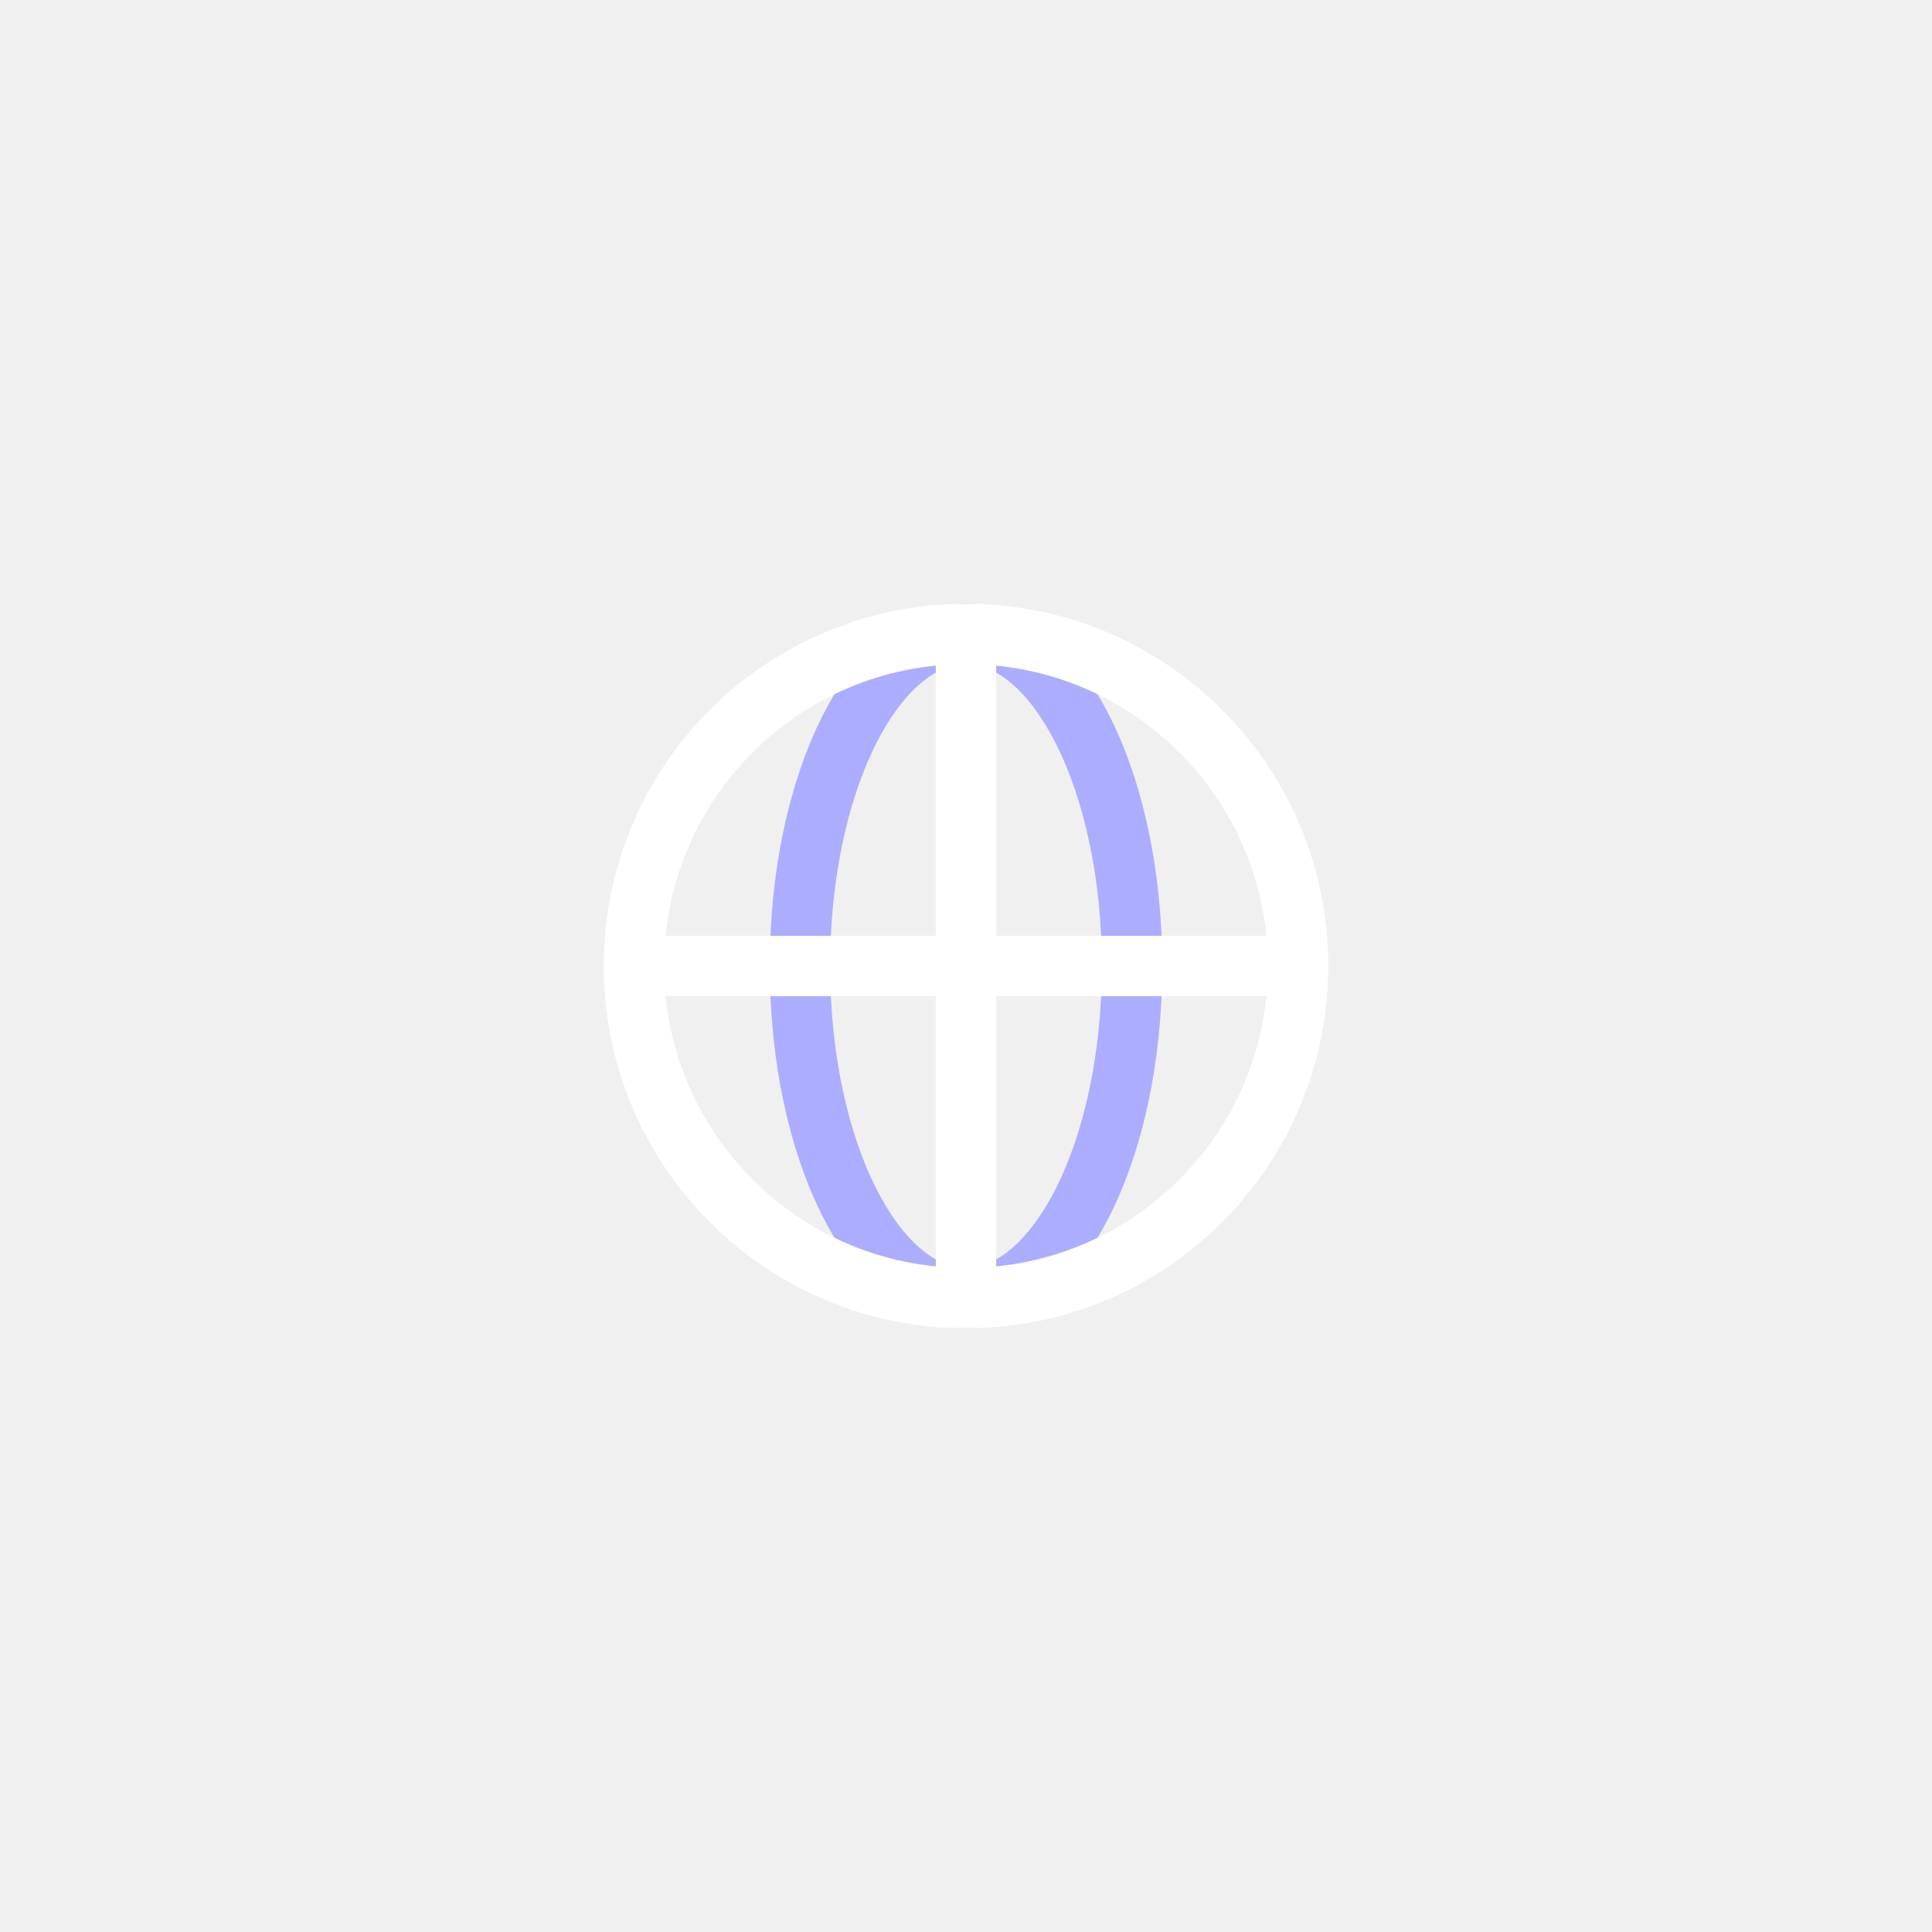
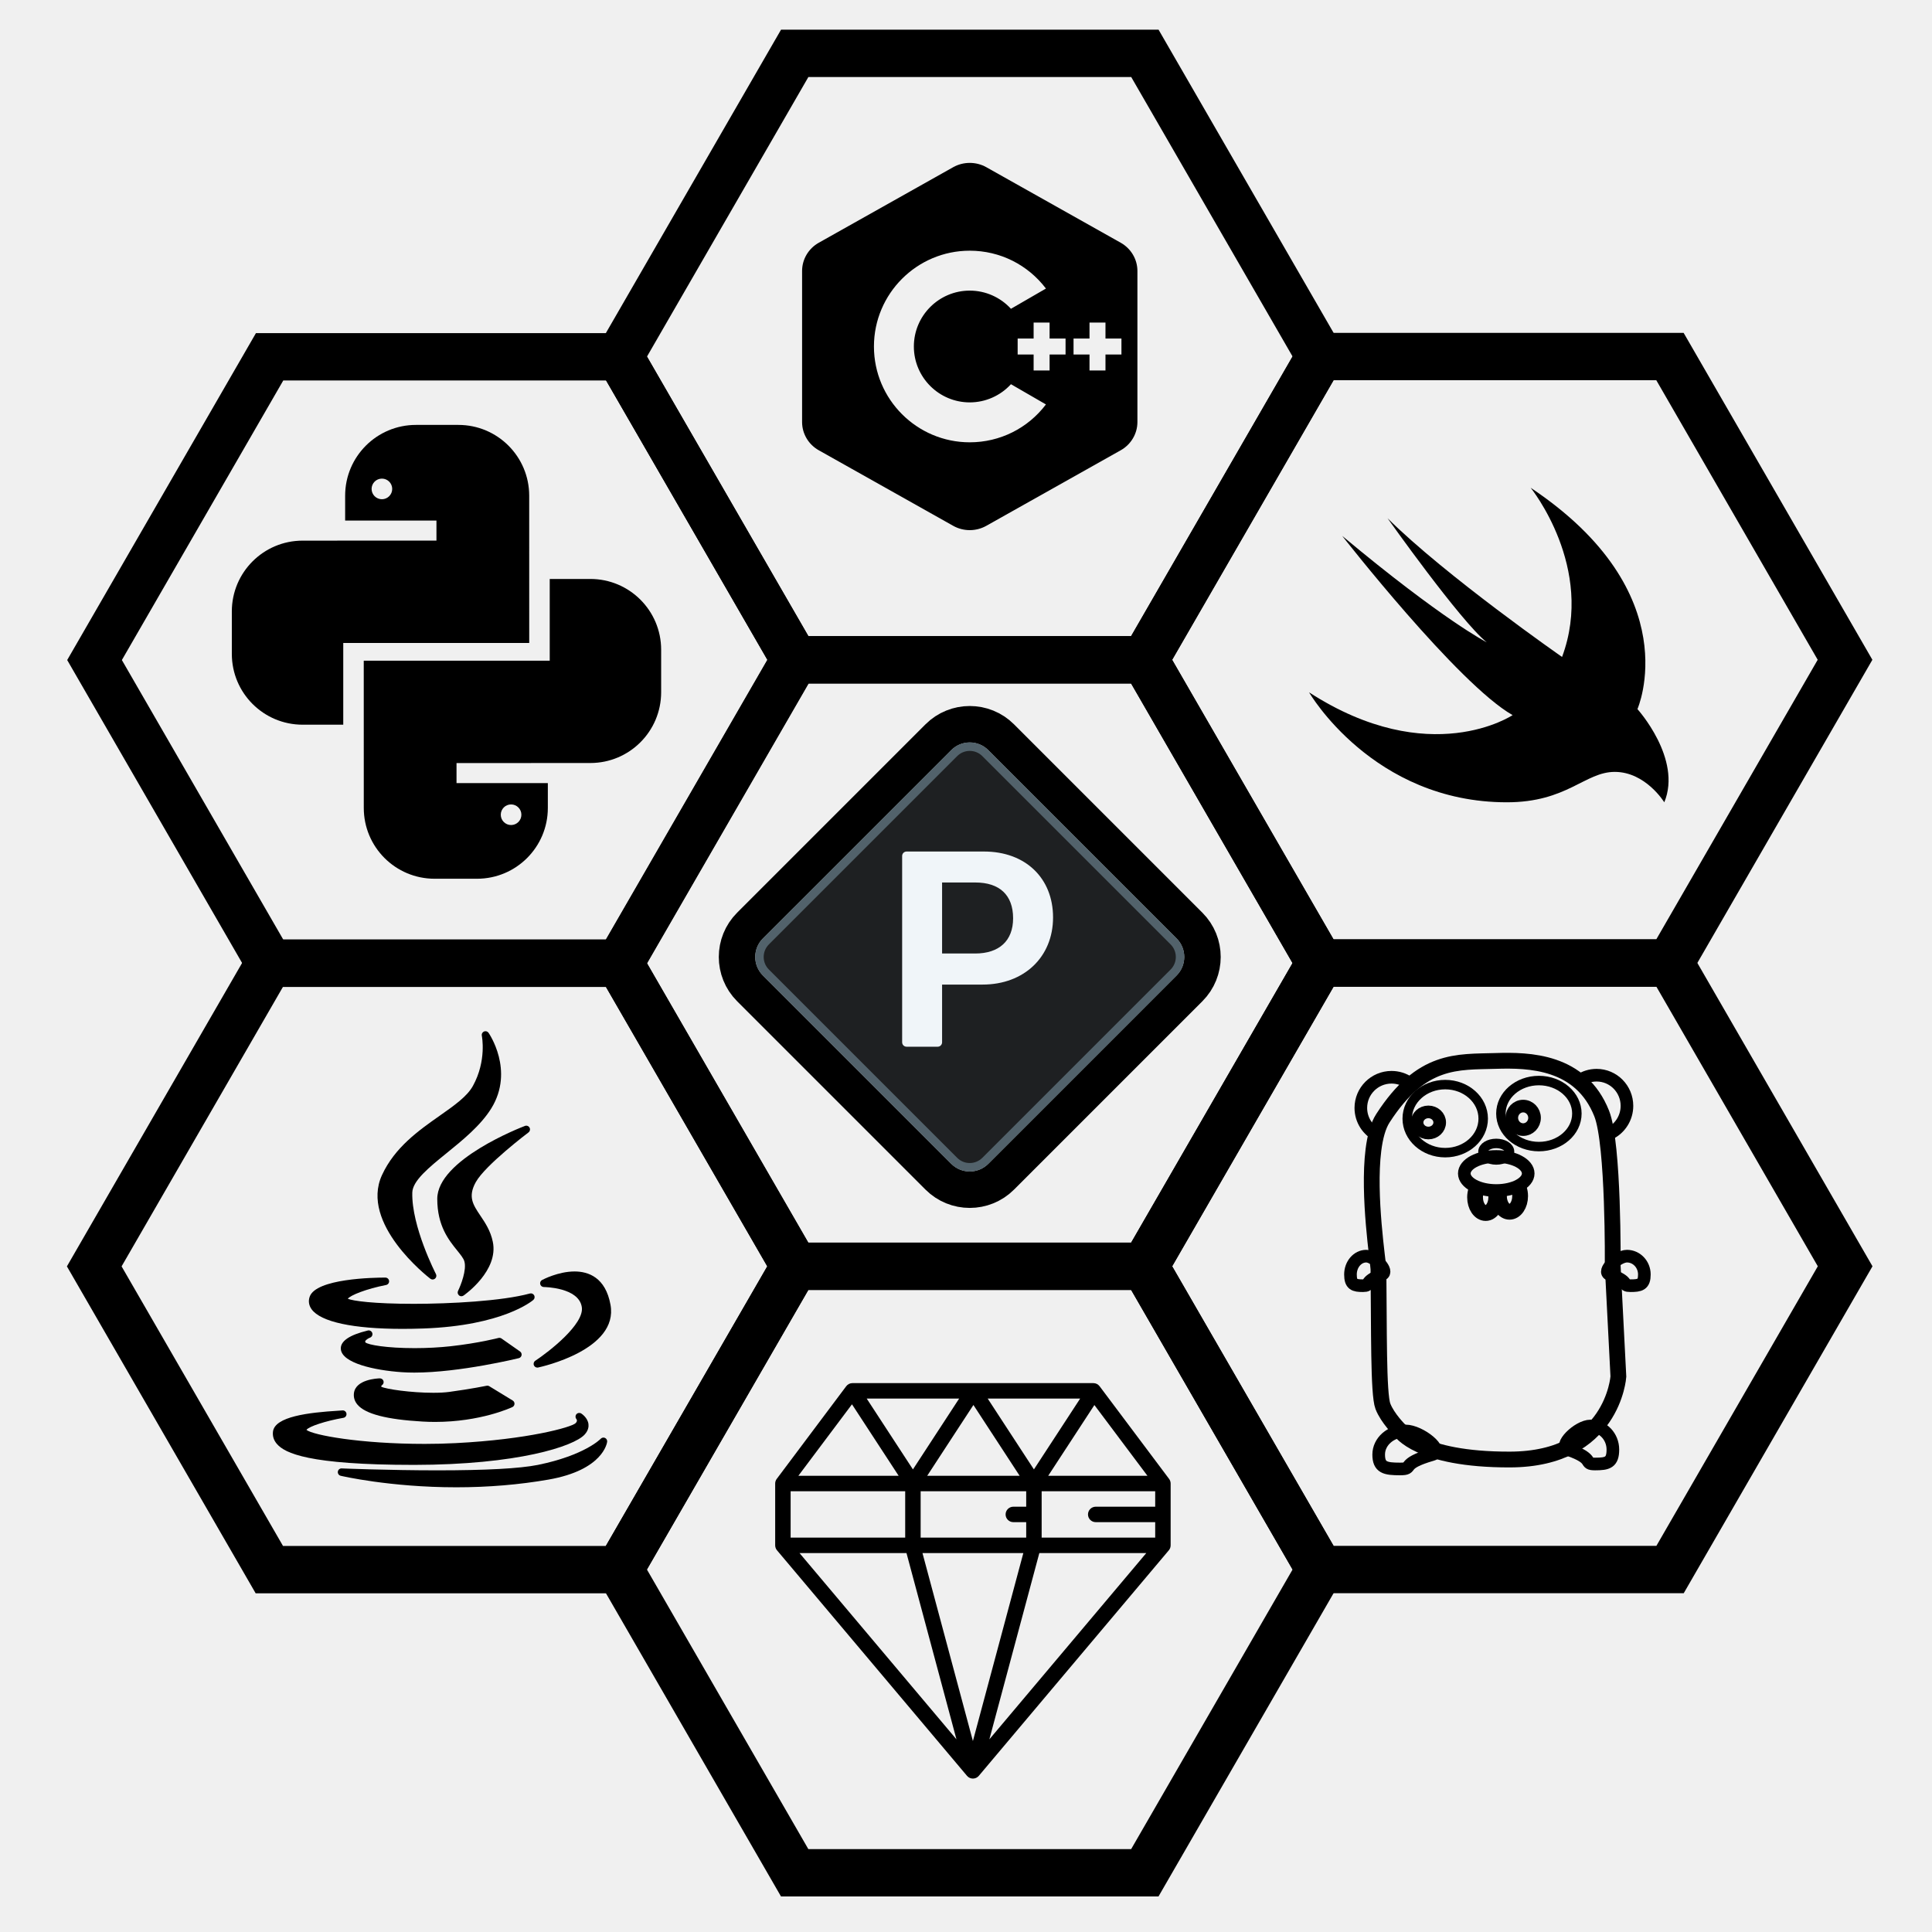
- <svg xmlns="http://www.w3.org/2000/svg" width="64" height="64">
-   <g stroke-width="2" fill="none" fill-rule="evenodd">
-     <ellipse stroke="#ACADFF" stroke-linecap="square" cx="32" cy="32" rx="5.5" ry="11" />
-     <path d="M32 21v22M21 32h22" stroke="#FFF" />
-     <circle stroke="#FFF" stroke-linecap="square" cx="32" cy="32" r="11" />
+ <svg xmlns="http://www.w3.org/2000/svg" version="1.1" id="Layer_1" x="0px" y="0px" viewBox="0 0 612 612" enable-background="new 0 0 612 612" xml:space="preserve">
+   <g>
+     <g>
+       <path fill="#000" d="M518.692,224.619c0,0,16.234-36.709-33.828-70.117c0,0,20.498,25.316,9.949,53.6    c0,0-36.78-25.594-55.286-43.949c0,0,23.124,32.646,31.424,39.309c0,0-13.801-7.012-45.778-33.707    c0,0,36.682,46.965,53.976,56.773c0,0-26.17,17.551-64.474-7.217c0,0,20.148,34.832,62.653,34.832    c19.109,0,24.71-9.631,34.176-9.631c9.793,0,15.692,9.631,15.692,9.631C532.913,240.355,518.692,224.619,518.692,224.619z" />
+     </g>
+   </g>
+   <path fill="#000" d="M355.014,76.894l-42.589-23.938c-3.23-1.807-7.242-1.807-10.473,0l-42.589,23.938  c-3.26,1.828-5.285,5.256-5.285,8.932v47.873c0,3.676,2.025,7.104,5.285,8.932l42.589,23.938c1.62,0.908,3.429,1.363,5.236,1.363  s3.615-0.455,5.236-1.363l42.589-23.938c3.26-1.828,5.285-5.256,5.285-8.932V85.826C360.299,82.15,358.273,78.722,355.014,76.894z   M307.188,140.111c-16.735,0-30.349-13.613-30.349-30.35c0-16.734,13.613-30.348,30.349-30.348c9.563,0,18.395,4.436,24.135,11.992  l-11.084,6.412c-3.33-3.645-8.062-5.76-13.051-5.76c-9.761,0-17.703,7.943-17.703,17.703c0,9.762,7.942,17.705,17.703,17.705  c4.989,0,9.721-2.115,13.051-5.76l11.084,6.41C325.583,135.675,316.751,140.111,307.188,140.111z M337.537,112.291h-5.058v5.059  h-5.059v-5.059h-5.059v-5.059h5.059v-5.057h5.059v5.057h5.058V112.291z M355.24,112.291h-5.058v5.059h-5.059v-5.059h-5.058v-5.059  h5.058v-5.057h5.059v5.057h5.058V112.291z" />
+   <g id="XMLID_7_">
+     <path id="XMLID_8_" fill="#000" d="M139.292,353.423c-6.676,4.693-14.242,10.016-18.296,18.82   c-7.042,15.359,14.409,32.115,15.326,32.822c0.213,0.164,0.468,0.246,0.722,0.246c0.27,0,0.54-0.094,0.76-0.277   c0.425-0.355,0.546-0.961,0.291-1.453c-0.077-0.15-7.777-15.105-7.491-25.836c0.102-3.736,5.331-7.975,10.867-12.463   c5.071-4.111,10.819-8.771,14.182-14.221c7.383-11.996-0.823-23.793-0.906-23.912c-0.326-0.457-0.927-0.623-1.442-0.396   c-0.514,0.227-0.798,0.781-0.681,1.33c0.017,0.078,1.613,7.881-2.828,15.918C147.966,347.322,143.947,350.15,139.292,353.423z" />
+     <path id="XMLID_9_" fill="#000" d="M167.418,358.712c0.471-0.355,0.609-1.002,0.324-1.518c-0.285-0.516-0.907-0.744-1.458-0.535   c-1.134,0.432-27.771,10.697-27.771,23.105c0,8.551,3.653,13.068,6.32,16.367c1.047,1.295,1.95,2.412,2.247,3.367   c0.838,2.748-1.147,7.717-1.981,9.4c-0.241,0.482-0.123,1.07,0.286,1.422c0.222,0.193,0.498,0.289,0.774,0.289   c0.235,0,0.472-0.07,0.676-0.213c0.458-0.318,11.193-7.908,9.268-17.053c-0.717-3.477-2.425-6.016-3.932-8.256   c-2.335-3.473-4.021-5.98-1.463-10.613C153.707,369.074,167.281,358.816,167.418,358.712z" />
+     <path id="XMLID_10_" fill="#000" d="M98.082,410.808c-0.457,1.367-0.241,2.723,0.623,3.924   c2.887,4.008,13.116,6.215,28.801,6.215c0.001,0,0.001,0,0.002,0c2.125,0,4.37-0.041,6.668-0.123   c25.079-0.898,34.38-8.711,34.764-9.043c0.418-0.361,0.53-0.965,0.27-1.453c-0.26-0.486-0.821-0.732-1.357-0.584   c-8.832,2.41-25.325,3.268-36.764,3.268c-12.801,0-19.32-0.922-20.916-1.604c0.819-1.125,5.87-3.133,12.129-4.363   c0.598-0.117,1.009-0.67,0.95-1.275c-0.06-0.607-0.569-1.07-1.179-1.07C118.404,404.699,100.004,404.994,98.082,410.808z" />
+     <path id="XMLID_11_" fill="#000" d="M182,402.763c-5.173,0-10.078,2.592-10.284,2.701c-0.479,0.256-0.721,0.805-0.59,1.33   c0.132,0.527,0.605,0.896,1.147,0.898c0.11,0,11.034,0.09,12.023,6.33c0.876,5.385-10.336,14.109-14.73,17.018   c-0.475,0.314-0.659,0.922-0.439,1.445c0.187,0.447,0.622,0.727,1.092,0.727c0.082,0,0.165-0.008,0.247-0.027   c1.043-0.223,25.51-5.613,22.924-19.861C191.812,404.593,186.325,402.763,182,402.763z" />
+     <path id="XMLID_12_" fill="#000" d="M165.22,429.296c0.085-0.457-0.105-0.92-0.485-1.186l-5.867-4.109   c-0.286-0.201-0.647-0.266-0.983-0.176c-0.061,0.018-6.196,1.629-15.104,2.619c-3.535,0.395-7.495,0.605-11.452,0.605   c-8.905,0-14.728-1.047-15.575-1.814c-0.113-0.215-0.077-0.314-0.057-0.367c0.154-0.43,0.98-0.939,1.512-1.141   c0.588-0.217,0.905-0.855,0.722-1.455c-0.182-0.6-0.8-0.953-1.411-0.807c-5.885,1.42-8.763,3.408-8.553,5.902   c0.372,4.426,10.624,6.699,19.291,7.299c1.246,0.086,2.594,0.129,4.005,0.129c0.001,0,0.001,0,0.002,0   c14.412,0,32.888-4.521,33.073-4.568C164.79,430.117,165.134,429.753,165.22,429.296z" />
+     <path id="XMLID_13_" fill="#000" d="M120.989,438.796c0.444-0.289,0.642-0.838,0.484-1.344s-0.63-0.838-1.162-0.832   c-0.789,0.021-7.717,0.334-8.202,4.746c-0.147,1.316,0.23,2.521,1.123,3.578c2.487,2.949,9.203,4.699,20.526,5.357   c1.34,0.08,2.7,0.121,4.045,0.121c14.395,0,24.091-4.508,24.497-4.699c0.394-0.186,0.653-0.572,0.676-1.008   c0.023-0.434-0.194-0.848-0.565-1.074l-7.415-4.525c-0.257-0.158-0.565-0.209-0.859-0.148c-0.047,0.008-4.754,0.986-11.858,1.951   c-1.345,0.182-3.028,0.273-5.003,0.273c-7.097,0-14.991-1.158-16.504-1.918C120.749,439.132,120.777,438.953,120.989,438.796z" />
+     <path id="XMLID_14_" fill="#000" d="M131.093,464.033c32.974-0.029,50.671-5.893,54.081-9.584   c1.207-1.305,1.337-2.541,1.234-3.348c-0.253-1.986-2.062-3.203-2.268-3.336c-0.495-0.318-1.159-0.234-1.545,0.211   c-0.385,0.445-0.395,1.096-0.008,1.541c0.208,0.268,0.328,0.715-0.28,1.324c-1.363,1.273-15.109,5.137-37.998,6.297   c-3.135,0.162-6.424,0.246-9.773,0.246c-20.493,0-35.49-2.805-37.459-4.443c0.759-1.09,6.063-2.832,11.705-3.816   c0.636-0.111,1.065-0.709,0.967-1.348c-0.099-0.637-0.687-1.076-1.329-0.992c-0.159,0.021-0.698,0.055-1.324,0.092   c-9.309,0.568-20.066,1.836-20.627,6.633c-0.17,1.461,0.264,2.787,1.291,3.941c2.514,2.824,9.74,6.58,43.331,6.58   C131.093,464.033,131.093,464.033,131.093,464.033z" />
+     <path id="XMLID_15_" fill="#000" d="M191.65,455.49c-0.465-0.217-1.016-0.105-1.365,0.27c-0.048,0.051-5.006,5.234-19.911,8.279   c-5.707,1.143-16.418,1.723-31.837,1.723c-15.449,0-30.147-0.607-30.294-0.613c-0.614-0.031-1.14,0.416-1.223,1.02   c-0.083,0.605,0.306,1.176,0.899,1.314c0.153,0.037,15.558,3.646,36.621,3.646c10.103,0,19.933-0.82,29.219-2.439   c17.315-3.035,18.527-11.621,18.57-11.984C192.39,456.195,192.116,455.707,191.65,455.49z" />
+   </g>
+   <g>
+     <path fill="#000" d="M167.634,157.022c0-12.384-10.039-22.423-22.426-22.423h-13.454c-12.387,0-22.423,10.039-22.423,22.423   v7.876h28.925v6.342l-42.397,0.019c-12.384,0-22.422,10.039-22.422,22.426v13.454c0,12.384,10.039,22.423,22.422,22.423h12.874   v-25.886h58.911L167.634,157.022z M120.977,158.141c-1.804,0-3.266-1.462-3.266-3.264c0-1.803,1.461-3.266,3.266-3.266   c1.801,0,3.263,1.463,3.263,3.266C124.24,156.679,122.778,158.141,120.977,158.141z" />
+     <path fill="#000" d="M187.011,183.397h-12.874v25.887h-58.912l0.01,46.652c0,12.385,10.039,22.423,22.426,22.423h13.454   c12.387,0,22.423-10.038,22.423-22.423v-7.876h-28.925v-6.342l42.397-0.019c12.384,0,22.423-10.038,22.423-22.425v-13.454   C209.434,193.436,199.396,183.397,187.011,183.397z M161.893,254.818c1.804,0,3.266,1.462,3.266,3.263   c0,1.803-1.462,3.266-3.266,3.266c-1.801,0-3.263-1.463-3.263-3.266C158.63,256.28,160.092,254.818,161.893,254.818z" />
+   </g>
+   <g>
+     <g>
+       <path fill="#000" d="M370.331,468.472c0.002,0-22.017-29.361-22.017-29.361c-0.463-0.617-1.188-0.979-1.958-0.979H270.02    c-0.77,0-1.494,0.361-1.957,0.979l-22.018,29.361c-0.307,0.409-0.492,0.916-0.492,1.467v19.573c0,0.601,0.218,1.149,0.577,1.576    l60.188,71.444c0.464,0.551,1.149,0.869,1.87,0.869c0.723,0,1.406-0.318,1.871-0.869c0,0,60.188-71.444,60.188-71.444    c0.359-0.427,0.577-0.976,0.577-1.576v-19.573C370.823,469.388,370.639,468.881,370.331,468.472z M346.67,445.074l16.813,22.418    h-31.447L346.67,445.074z M342.163,443.025l-14.646,22.438l-14.646-22.438H342.163z M320.992,482.171h4.078v4.895h-33.438v-14.681    h33.438v4.894h-4.078c-1.349,0-2.447,1.1-2.447,2.447S319.644,482.171,320.992,482.171z M322.998,467.492h-29.294l14.647-22.438    L322.998,467.492z M303.833,443.025l-14.646,22.438l-14.647-22.438H303.833z M269.881,444.842l14.786,22.649h-31.773    L269.881,444.842z M250.447,472.385h36.291v14.681h-36.291V472.385z M253.26,491.959h33.886l15.832,59.013L253.26,491.959z     M308.188,551.512l-15.977-59.553h31.952L308.188,551.512z M313.399,550.972l15.832-59.013h33.885L313.399,550.972z     M365.93,477.279h-18.839c-1.349,0-2.447,1.1-2.447,2.447s1.099,2.445,2.447,2.445h18.839v4.895h-35.966v-14.681h35.966V477.279z" />
+     </g>
+   </g>
+   <polygon fill="none" stroke="#000" stroke-width="15" stroke-miterlimit="10" points="251.728,401.119 196.268,305.059   251.728,208.999 362.648,208.999 418.109,305.059 362.648,401.119 " />
+   <polygon fill="none" stroke="#000" stroke-width="15" stroke-miterlimit="10" points="85.405,305.14 29.945,209.08   85.405,113.019 196.326,113.019 251.787,209.08 196.326,305.14 " />
+   <polygon fill="none" stroke="#000" stroke-width="15" stroke-miterlimit="10" points="251.743,209.015 196.283,112.955   251.743,16.894 362.664,16.894 418.125,112.955 362.664,209.015 " />
+   <polygon fill="none" stroke="#000" stroke-width="15" stroke-miterlimit="10" points="418.072,305.06 362.611,209   418.072,112.939 528.992,112.939 584.453,209 528.992,305.06 " />
+   <polygon fill="none" stroke="#000" stroke-width="15" stroke-miterlimit="10" points="418.107,497.18 362.646,401.12   418.107,305.06 529.027,305.06 584.488,401.12 529.027,497.18 " />
+   <polygon fill="none" stroke="#000" stroke-width="15" stroke-miterlimit="10" points="251.729,593.241 196.268,497.18   251.729,401.12 362.648,401.12 418.109,497.18 362.648,593.241 " />
+   <polygon fill="none" stroke="#000" stroke-width="15" stroke-miterlimit="10" points="85.316,497.21 29.855,401.15   85.316,305.091 196.236,305.091 251.697,401.15 196.236,497.21 " />
+   <g>
+     <path fill-rule="evenodd" clip-rule="evenodd" fill="none" stroke="#000" stroke-miterlimit="10" d="M481.572,398.723" />
+     <path fill-rule="evenodd" clip-rule="evenodd" fill="none" stroke="#000" stroke-miterlimit="10" d="M481.572,398.723" />
+     <path fill-rule="evenodd" clip-rule="evenodd" fill="none" stroke="#000" stroke-miterlimit="10" d="M440.152,403.931" />
+     <path fill="none" stroke="#000" stroke-width="5" stroke-miterlimit="10" d="M435.063,364.261   c-1.824,14.467,1.566,35.825,1.59,37.826c0.215,18.586-0.074,39.521,1.405,43.369c1.479,3.846,5.432,7.69,5.432,7.69   s5.725,9.263,34.823,9.187c32.616-0.085,34.341-26.279,34.341-26.279l-1.797-35.037c0,0,0.363-38.582-3.488-48.281   c-6.623-16.674-22.992-16.986-33.535-16.664c-12.283,0.375-23.508-0.854-35.775,18.16   C436.513,356.626,435.579,360.168,435.063,364.261" />
+     <path fill="none" stroke="#000" stroke-width="4" stroke-miterlimit="10" d="M437.79,403.714   c-6.277,2.393-3.265,3.555-6.026,3.555s-3.975-0.349-3.975-3.555c0-3.205,2.239-5.803,5.001-5.803S440.119,402.828,437.79,403.714z   " />
+     <ellipse fill="none" stroke="#000" stroke-width="3" stroke-miterlimit="10" cx="457.803" cy="354.348" rx="12.033" ry="10.778" />
+     <path fill="none" stroke="#000" stroke-width="4" stroke-miterlimit="10" d="M453.743,460.752   c-10.681,3.077-5.554,4.571-10.253,4.571s-6.763-0.447-6.763-4.571s3.81-7.468,8.509-7.468   C449.935,453.285,457.706,459.611,453.743,460.752z" />
+     <path fill="none" stroke="#000" stroke-width="4" stroke-miterlimit="10" d="M496.733,459.181   c8.899,3.077,4.628,4.572,8.544,4.572s5.635-0.447,5.635-4.572c0-4.123-3.174-7.467-7.09-7.467   C499.907,451.714,493.431,458.041,496.733,459.181z" />
+     <path fill="none" stroke="#000" stroke-width="4" stroke-miterlimit="10" d="M509.863,403.714   c6.918,2.393,3.598,3.555,6.641,3.555s4.381-0.349,4.381-3.555c0-3.205-2.467-5.803-5.512-5.803   C512.33,397.912,507.297,402.828,509.863,403.714z" />
+     <ellipse fill="none" stroke="#000" stroke-width="3" stroke-miterlimit="10" cx="487.475" cy="352.746" rx="12.033" ry="10.459" />
+     <path fill="none" stroke="#000" stroke-width="4" stroke-miterlimit="10" d="M436.53,359.685   c-3.232-1.578-5.458-4.895-5.458-8.73c0-5.363,4.353-9.711,9.721-9.711c2.014,0,3.883,0.611,5.435,1.658" />
+     <path fill="none" stroke="#000" stroke-width="4" stroke-miterlimit="10" d="M509.972,359.031   c3.196-1.578,5.397-4.895,5.397-8.73c0-5.363-4.303-9.712-9.613-9.712c-1.99,0-3.841,0.612-5.375,1.659" />
+     <ellipse fill="none" stroke="#000" stroke-width="4" stroke-miterlimit="10" cx="452.47" cy="355.561" rx="3.585" ry="3.345" />
+     <ellipse fill="none" stroke="#000" stroke-width="4" stroke-miterlimit="10" cx="482.493" cy="354.099" rx="3.605" ry="3.725" />
+     <path fill="none" stroke="#000" stroke-width="5" stroke-miterlimit="10" d="M473.858,378.01   c0.073,0.406,0.111,0.833,0.111,1.272c0,2.744-1.503,4.968-3.356,4.968s-3.355-2.224-3.355-4.968c0-0.765,0.117-1.489,0.325-2.137" />
+     <path fill="none" stroke="#000" stroke-width="5" stroke-miterlimit="10" d="M481.168,376.636   c0.232,0.675,0.363,1.438,0.363,2.248c0,2.742-1.502,4.967-3.355,4.967s-3.356-2.225-3.356-4.967c0-0.325,0.021-0.643,0.062-0.95" />
+     <ellipse fill="none" stroke="#000" stroke-width="4" stroke-miterlimit="10" cx="473.97" cy="371.726" rx="10.121" ry="5.395" />
+     <ellipse fill="none" stroke="#000" stroke-width="3" stroke-miterlimit="10" cx="473.97" cy="364.821" rx="4.206" ry="2.617" />
+   </g>
+   <g>
+     <path fill="#1E2022" fill-opacity="0" stroke="#000" stroke-width="11.565" d="M237.594,293.197l59.653-59.653   c5.49-5.49,14.394-5.491,19.885,0l59.652,59.653c5.49,5.491,5.49,14.394,0,19.884l-59.652,59.653   c-5.491,5.491-14.394,5.49-19.884,0l-59.653-59.653C232.104,307.59,232.103,298.688,237.594,293.197z" />
+     <g style="display:none;">
+       <line fill="none" stroke="#000" stroke-width="3" x1="241.074" y1="314.573" x2="245.051" y2="310.596" />
+       <line fill="none" stroke="#000" stroke-width="3" stroke-linecap="round" x1="241.074" y1="314.573" x2="243.063" y2="312.584" />
+       <line fill="none" stroke="#000" x1="235.108" y1="320.538" x2="245.051" y2="310.596" />
+       <line fill="none" stroke="#000" stroke-width="3" x1="246.045" y1="319.544" x2="250.022" y2="315.568" />
+       <line fill="none" stroke="#000" stroke-width="3" stroke-linecap="round" x1="246.045" y1="319.544" x2="248.034" y2="317.555" />
+       <line fill="none" stroke="#000" x1="240.08" y1="325.509" x2="250.022" y2="315.568" />
+       <line fill="none" stroke="#000" stroke-width="3" x1="251.016" y1="324.515" x2="254.993" y2="320.539" />
+       <line fill="none" stroke="#000" stroke-width="3" stroke-linecap="round" x1="251.016" y1="324.515" x2="253.005" y2="322.527" />
+       <line fill="none" stroke="#000" x1="245.051" y1="330.48" x2="254.993" y2="320.539" />
+       <line fill="none" stroke="#000" stroke-width="3" x1="255.987" y1="329.486" x2="259.964" y2="325.509" />
+       <line fill="none" stroke="#000" stroke-width="3" stroke-linecap="round" x1="255.987" y1="329.486" x2="257.976" y2="327.498" />
+       <line fill="none" stroke="#000" x1="250.021" y1="335.451" x2="259.964" y2="325.509" />
+       <line fill="none" stroke="#000" stroke-width="3" x1="260.958" y1="334.458" x2="264.935" y2="330.481" />
+       <line fill="none" stroke="#000" stroke-width="3" stroke-linecap="round" x1="260.958" y1="334.458" x2="262.947" y2="332.468" />
+       <line fill="none" stroke="#000" x1="254.993" y1="340.422" x2="264.935" y2="330.481" />
+       <line fill="none" stroke="#000" stroke-width="3" x1="265.93" y1="339.429" x2="269.907" y2="335.453" />
+       <line fill="none" stroke="#000" stroke-width="3" stroke-linecap="round" x1="265.93" y1="339.429" x2="267.918" y2="337.44" />
+       <line fill="none" stroke="#000" x1="259.965" y1="345.394" x2="269.907" y2="335.453" />
+       <line fill="none" stroke="#000" stroke-width="3" x1="270.9" y1="344.399" x2="274.877" y2="340.422" />
+       <line fill="none" stroke="#000" stroke-width="3" stroke-linecap="round" x1="270.9" y1="344.399" x2="272.889" y2="342.411" />
+       <line fill="none" stroke="#000" x1="264.935" y1="350.365" x2="274.877" y2="340.422" />
+       <line fill="none" stroke="#000" stroke-width="3" x1="275.872" y1="349.371" x2="279.848" y2="345.394" />
+       <line fill="none" stroke="#000" stroke-width="3" stroke-linecap="round" x1="275.872" y1="349.371" x2="277.86" y2="347.381" />
+       <line fill="none" stroke="#000" x1="269.906" y1="355.335" x2="279.848" y2="345.394" />
+       <line fill="none" stroke="#000" stroke-width="3" x1="280.843" y1="354.341" x2="284.819" y2="350.365" />
+       <line fill="none" stroke="#000" stroke-width="3" stroke-linecap="round" x1="280.843" y1="354.341" x2="282.832" y2="352.353" />
+       <line fill="none" stroke="#000" x1="274.877" y1="360.307" x2="284.819" y2="350.365" />
+       <line fill="none" stroke="#000" stroke-width="3" x1="285.814" y1="359.313" x2="289.791" y2="355.336" />
+       <line fill="none" stroke="#000" stroke-width="3" stroke-linecap="round" x1="285.814" y1="359.313" x2="287.803" y2="357.324" />
+       <line fill="none" stroke="#000" x1="279.849" y1="365.278" x2="289.791" y2="355.336" />
+       <line fill="none" stroke="#000" stroke-width="3" x1="290.785" y1="364.284" x2="294.762" y2="360.307" />
+       <line fill="none" stroke="#000" stroke-width="3" stroke-linecap="round" x1="290.785" y1="364.284" x2="292.774" y2="362.295" />
+       <line fill="none" stroke="#000" x1="284.82" y1="370.25" x2="294.762" y2="360.307" />
+       <line fill="none" stroke="#000" stroke-width="3" x1="295.755" y1="369.254" x2="299.732" y2="365.278" />
+       <line fill="none" stroke="#000" stroke-width="3" stroke-linecap="round" x1="295.755" y1="369.254" x2="297.744" y2="367.266" />
+       <line fill="none" stroke="#000" x1="289.79" y1="375.219" x2="299.732" y2="365.278" />
+       <line fill="none" stroke="#000" stroke-width="3" x1="314.646" y1="365.278" x2="316.634" y2="367.266" />
+       <line fill="none" stroke="#000" stroke-width="3" stroke-linecap="round" x1="318.622" y1="369.254" x2="316.634" y2="367.266" />
+       <line fill="none" stroke="#000" x1="314.646" y1="365.278" x2="324.588" y2="375.219" />
+       <line fill="none" stroke="#000" stroke-width="3" x1="319.617" y1="360.307" x2="321.604" y2="362.295" />
+       <line fill="none" stroke="#000" stroke-width="3" stroke-linecap="round" x1="323.593" y1="364.284" x2="321.604" y2="362.295" />
+       <line fill="none" stroke="#000" x1="319.617" y1="360.307" x2="329.559" y2="370.249" />
+       <line fill="none" stroke="#000" stroke-width="3" x1="324.588" y1="355.336" x2="326.576" y2="357.324" />
+       <line fill="none" stroke="#000" stroke-width="3" stroke-linecap="round" x1="328.564" y1="359.312" x2="326.576" y2="357.324" />
+       <line fill="none" stroke="#000" x1="324.588" y1="355.336" x2="334.529" y2="365.278" />
+       <line fill="none" stroke="#000" stroke-width="3" x1="329.56" y1="350.365" x2="331.547" y2="352.353" />
+       <line fill="none" stroke="#000" stroke-width="3" stroke-linecap="round" x1="333.535" y1="354.341" x2="331.547" y2="352.353" />
+       <line fill="none" stroke="#000" x1="329.56" y1="350.365" x2="339.501" y2="360.306" />
+       <line fill="none" stroke="#000" stroke-width="3" x1="334.53" y1="345.394" x2="336.519" y2="347.381" />
+       <line fill="none" stroke="#000" stroke-width="3" stroke-linecap="round" x1="338.507" y1="349.37" x2="336.519" y2="347.381" />
+       <line fill="none" stroke="#000" x1="334.53" y1="345.394" x2="344.472" y2="355.335" />
+       <line fill="none" stroke="#000" stroke-width="3" x1="339.501" y1="340.423" x2="341.489" y2="342.411" />
+       <line fill="none" stroke="#000" stroke-width="3" stroke-linecap="round" x1="343.478" y1="344.399" x2="341.489" y2="342.411" />
+       <line fill="none" stroke="#000" x1="339.501" y1="340.423" x2="349.442" y2="350.365" />
+       <line fill="none" stroke="#000" stroke-width="3" x1="344.473" y1="335.452" x2="346.46" y2="337.44" />
+       <line fill="none" stroke="#000" stroke-width="3" stroke-linecap="round" x1="348.448" y1="339.428" x2="346.46" y2="337.44" />
+       <line fill="none" stroke="#000" x1="344.473" y1="335.452" x2="354.414" y2="345.393" />
+       <line fill="none" stroke="#000" stroke-width="3" x1="349.443" y1="330.481" x2="351.432" y2="332.468" />
+       <line fill="none" stroke="#000" stroke-width="3" stroke-linecap="round" x1="353.42" y1="334.457" x2="351.432" y2="332.468" />
+       <line fill="none" stroke="#000" x1="349.443" y1="330.481" x2="359.385" y2="340.422" />
+       <line fill="none" stroke="#000" stroke-width="3" x1="354.414" y1="325.51" x2="356.402" y2="327.499" />
+       <line fill="none" stroke="#000" stroke-width="3" stroke-linecap="round" x1="358.39" y1="329.486" x2="356.402" y2="327.499" />
+       <line fill="none" stroke="#000" x1="354.414" y1="325.51" x2="364.355" y2="335.452" />
+       <line fill="none" stroke="#000" stroke-width="3" x1="359.386" y1="320.539" x2="361.374" y2="322.527" />
+       <line fill="none" stroke="#000" stroke-width="3" stroke-linecap="round" x1="363.361" y1="324.514" x2="361.374" y2="322.527" />
+       <line fill="none" stroke="#000" x1="359.386" y1="320.539" x2="369.327" y2="330.48" />
+       <line fill="none" stroke="#000" stroke-width="3" x1="364.357" y1="315.567" x2="366.345" y2="317.555" />
+       <line fill="none" stroke="#000" stroke-width="3" stroke-linecap="round" x1="368.333" y1="319.543" x2="366.345" y2="317.555" />
+       <line fill="none" stroke="#000" x1="364.357" y1="315.567" x2="374.299" y2="325.509" />
+       <line fill="none" stroke="#000" stroke-width="3" x1="369.327" y1="310.597" x2="371.315" y2="312.584" />
+       <line fill="none" stroke="#000" stroke-width="3" stroke-linecap="round" x1="373.304" y1="314.573" x2="371.315" y2="312.584" />
+       <line fill="none" stroke="#000" x1="369.327" y1="310.597" x2="379.269" y2="320.539" />
+       <line fill="none" stroke="#000" stroke-width="3" x1="241.074" y1="291.707" x2="245.051" y2="295.683" />
+       <line fill="none" stroke="#000" stroke-width="3" stroke-linecap="round" x1="241.074" y1="291.707" x2="243.063" y2="293.694" />
+       <line fill="none" stroke="#000" x1="235.109" y1="285.741" x2="245.051" y2="295.683" />
+       <line fill="none" stroke="#000" stroke-width="3" x1="246.045" y1="286.736" x2="250.022" y2="290.712" />
+       <line fill="none" stroke="#000" stroke-width="3" stroke-linecap="round" x1="246.045" y1="286.736" x2="248.033" y2="288.724" />
+       <line fill="none" stroke="#000" x1="240.08" y1="280.77" x2="250.022" y2="290.712" />
+       <line fill="none" stroke="#000" stroke-width="3" x1="251.017" y1="281.765" x2="254.993" y2="285.741" />
+       <line fill="none" stroke="#000" stroke-width="3" stroke-linecap="round" x1="251.017" y1="281.765" x2="253.004" y2="283.752" />
+       <line fill="none" stroke="#000" x1="245.051" y1="275.799" x2="254.993" y2="285.741" />
+       <line fill="none" stroke="#000" stroke-width="3" x1="255.988" y1="276.793" x2="259.964" y2="280.77" />
+       <line fill="none" stroke="#000" stroke-width="3" stroke-linecap="round" x1="255.988" y1="276.793" x2="257.976" y2="278.781" />
+       <line fill="none" stroke="#000" x1="250.022" y1="270.828" x2="259.964" y2="280.77" />
+       <line fill="none" stroke="#000" stroke-width="3" x1="260.959" y1="271.822" x2="264.936" y2="275.799" />
+       <line fill="none" stroke="#000" stroke-width="3" stroke-linecap="round" x1="260.959" y1="271.822" x2="262.947" y2="273.81" />
+       <line fill="none" stroke="#000" x1="254.993" y1="265.856" x2="264.936" y2="275.799" />
+       <line fill="none" stroke="#000" stroke-width="3" x1="265.93" y1="266.852" x2="269.906" y2="270.828" />
+       <line fill="none" stroke="#000" stroke-width="3" stroke-linecap="round" x1="265.93" y1="266.852" x2="267.917" y2="268.839" />
+       <line fill="none" stroke="#000" x1="259.964" y1="260.886" x2="269.906" y2="270.828" />
+       <line fill="none" stroke="#000" stroke-width="3" x1="270.901" y1="261.88" x2="274.877" y2="265.857" />
+       <line fill="none" stroke="#000" stroke-width="3" stroke-linecap="round" x1="270.901" y1="261.88" x2="272.889" y2="263.868" />
+       <line fill="none" stroke="#000" x1="264.935" y1="255.915" x2="274.877" y2="265.857" />
+       <line fill="none" stroke="#000" stroke-width="3" x1="275.872" y1="256.909" x2="279.849" y2="260.886" />
+       <line fill="none" stroke="#000" stroke-width="3" stroke-linecap="round" x1="275.872" y1="256.909" x2="277.86" y2="258.897" />
+       <line fill="none" stroke="#000" x1="269.906" y1="250.943" x2="279.849" y2="260.886" />
+       <line fill="none" stroke="#000" stroke-width="3" x1="280.842" y1="251.938" x2="284.819" y2="255.916" />
+       <line fill="none" stroke="#000" stroke-width="3" stroke-linecap="round" x1="280.842" y1="251.938" x2="282.831" y2="253.927" />
+       <line fill="none" stroke="#000" x1="274.877" y1="245.973" x2="284.819" y2="255.916" />
+       <line fill="none" stroke="#000" stroke-width="3" x1="285.814" y1="246.967" x2="289.791" y2="250.943" />
+       <line fill="none" stroke="#000" stroke-width="3" stroke-linecap="round" x1="285.814" y1="246.967" x2="287.802" y2="248.955" />
+       <line fill="none" stroke="#000" x1="279.849" y1="241.001" x2="289.791" y2="250.943" />
+       <line fill="none" stroke="#000" stroke-width="3" x1="290.785" y1="241.996" x2="294.762" y2="245.972" />
+       <line fill="none" stroke="#000" stroke-width="3" stroke-linecap="round" x1="290.785" y1="241.996" x2="292.773" y2="243.984" />
+       <line fill="none" stroke="#000" x1="284.82" y1="236.03" x2="294.762" y2="245.972" />
+       <line fill="none" stroke="#000" stroke-width="3" x1="295.756" y1="237.025" x2="299.732" y2="241.002" />
+       <line fill="none" stroke="#000" stroke-width="3" stroke-linecap="round" x1="295.756" y1="237.025" x2="297.744" y2="239.013" />
+       <line fill="none" stroke="#000" x1="289.79" y1="231.06" x2="299.732" y2="241.002" />
+       <line fill="none" stroke="#000" stroke-width="3" x1="314.646" y1="241.001" x2="316.634" y2="239.013" />
+       <line fill="none" stroke="#000" stroke-width="3" stroke-linecap="round" x1="318.622" y1="237.024" x2="316.634" y2="239.013" />
+       <line fill="none" stroke="#000" x1="314.646" y1="241.001" x2="324.587" y2="231.059" />
+       <line fill="none" stroke="#000" stroke-width="3" x1="319.617" y1="245.972" x2="321.605" y2="243.984" />
+       <line fill="none" stroke="#000" stroke-width="3" stroke-linecap="round" x1="323.594" y1="241.996" x2="321.605" y2="243.984" />
+       <line fill="none" stroke="#000" x1="319.617" y1="245.972" x2="329.559" y2="236.031" />
+       <line fill="none" stroke="#000" stroke-width="3" x1="324.588" y1="250.943" x2="326.576" y2="248.955" />
+       <line fill="none" stroke="#000" stroke-width="3" stroke-linecap="round" x1="328.564" y1="246.966" x2="326.576" y2="248.955" />
+       <line fill="none" stroke="#000" x1="324.588" y1="250.943" x2="334.529" y2="241.001" />
+       <line fill="none" stroke="#000" stroke-width="3" x1="329.559" y1="255.914" x2="331.547" y2="253.926" />
+       <line fill="none" stroke="#000" stroke-width="3" stroke-linecap="round" x1="333.535" y1="251.937" x2="331.547" y2="253.926" />
+       <line fill="none" stroke="#000" x1="329.559" y1="255.914" x2="339.5" y2="245.972" />
+       <line fill="none" stroke="#000" stroke-width="3" x1="334.53" y1="260.885" x2="336.519" y2="258.897" />
+       <line fill="none" stroke="#000" stroke-width="3" stroke-linecap="round" x1="338.507" y1="256.909" x2="336.519" y2="258.897" />
+       <line fill="none" stroke="#000" x1="334.53" y1="260.885" x2="344.472" y2="250.944" />
+       <line fill="none" stroke="#000" stroke-width="3" x1="339.502" y1="265.857" x2="341.49" y2="263.869" />
+       <line fill="none" stroke="#000" stroke-width="3" stroke-linecap="round" x1="343.479" y1="261.88" x2="341.49" y2="263.869" />
+       <line fill="none" stroke="#000" x1="339.502" y1="265.857" x2="349.443" y2="255.916" />
+       <line fill="none" stroke="#000" stroke-width="3" x1="344.473" y1="270.828" x2="346.46" y2="268.839" />
+       <line fill="none" stroke="#000" stroke-width="3" stroke-linecap="round" x1="348.449" y1="266.851" x2="346.46" y2="268.839" />
+       <line fill="none" stroke="#000" x1="344.473" y1="270.828" x2="354.414" y2="260.886" />
+       <line fill="none" stroke="#000" stroke-width="3" x1="349.443" y1="275.799" x2="351.432" y2="273.811" />
+       <line fill="none" stroke="#000" stroke-width="3" stroke-linecap="round" x1="353.42" y1="271.822" x2="351.432" y2="273.811" />
+       <line fill="none" stroke="#000" x1="349.443" y1="275.799" x2="359.385" y2="265.857" />
+       <line fill="none" stroke="#000" stroke-width="3" x1="354.414" y1="280.77" x2="356.402" y2="278.782" />
+       <line fill="none" stroke="#000" stroke-width="3" stroke-linecap="round" x1="358.392" y1="276.793" x2="356.402" y2="278.782" />
+       <line fill="none" stroke="#000" x1="354.414" y1="280.77" x2="364.356" y2="270.828" />
+       <line fill="none" stroke="#000" stroke-width="3" x1="359.386" y1="285.741" x2="361.374" y2="283.753" />
+       <line fill="none" stroke="#000" stroke-width="3" stroke-linecap="round" x1="363.362" y1="281.764" x2="361.374" y2="283.753" />
+       <line fill="none" stroke="#000" x1="359.386" y1="285.741" x2="369.327" y2="275.799" />
+       <line fill="none" stroke="#000" stroke-width="3" x1="364.356" y1="290.712" x2="366.345" y2="288.724" />
+       <line fill="none" stroke="#000" stroke-width="3" stroke-linecap="round" x1="368.334" y1="286.735" x2="366.345" y2="288.724" />
+       <line fill="none" stroke="#000" x1="364.356" y1="290.712" x2="374.299" y2="280.771" />
+       <line fill="none" stroke="#000" stroke-width="3" x1="369.327" y1="295.683" x2="371.315" y2="293.694" />
+       <line fill="none" stroke="#000" stroke-width="3" stroke-linecap="round" x1="373.304" y1="291.706" x2="371.315" y2="293.694" />
+       <line fill="none" stroke="#000" x1="369.327" y1="295.683" x2="379.269" y2="285.741" />
+     </g>
+     <g>
+       <path fill="#1E2022" d="M307.189,369.766c-1.863,0-3.615-0.726-4.932-2.043l-59.653-59.651c-1.317-1.317-2.042-3.069-2.042-4.932    s0.725-3.614,2.042-4.932l59.653-59.652c1.317-1.317,3.068-2.042,4.932-2.042c1.862,0,3.613,0.725,4.932,2.042l59.652,59.652    c2.719,2.719,2.719,7.144,0.001,9.863l-59.653,59.653C310.803,369.041,309.052,369.766,307.189,369.766z" />
+       <path fill="#52626B" d="M307.189,237.863c1.439,0,2.879,0.549,3.977,1.647l59.653,59.652c2.195,2.196,2.195,5.758,0,7.954    l-59.653,59.652c-1.098,1.098-2.537,1.647-3.977,1.647c-1.44,0-2.879-0.55-3.977-1.647l-59.653-59.652    c-2.196-2.196-2.196-5.758,0-7.954l59.653-59.652C304.311,238.412,305.75,237.863,307.189,237.863 M307.189,235.163    c-2.224,0-4.314,0.866-5.886,2.438l-59.653,59.652c-3.246,3.246-3.246,8.526,0,11.772l59.653,59.652    c1.572,1.572,3.662,2.438,5.886,2.438c2.223,0,4.313-0.866,5.886-2.438l59.653-59.652c3.244-3.246,3.244-8.526,0-11.772    l-59.653-59.653C311.503,236.029,309.412,235.163,307.189,235.163L307.189,235.163z" />
+     </g>
+     <path fill="#F0F5F9" d="M311.72,269.739h-24.542c-0.776,0-1.406,0.63-1.406,1.406v59.018c0,0.777,0.629,1.406,1.406,1.406h9.843   c0.776,0,1.405-0.63,1.405-1.405l0-18.279h12.831c13.142,0,22.32-8.744,22.319-21.266   C333.577,278.13,324.795,269.739,311.72,269.739z M308.914,302.042h-10.488v-22.496h10.529c7.65,0,11.967,3.958,11.967,11.332   C320.922,298.043,316.48,302.042,308.914,302.042z" />
  </g>
</svg>
